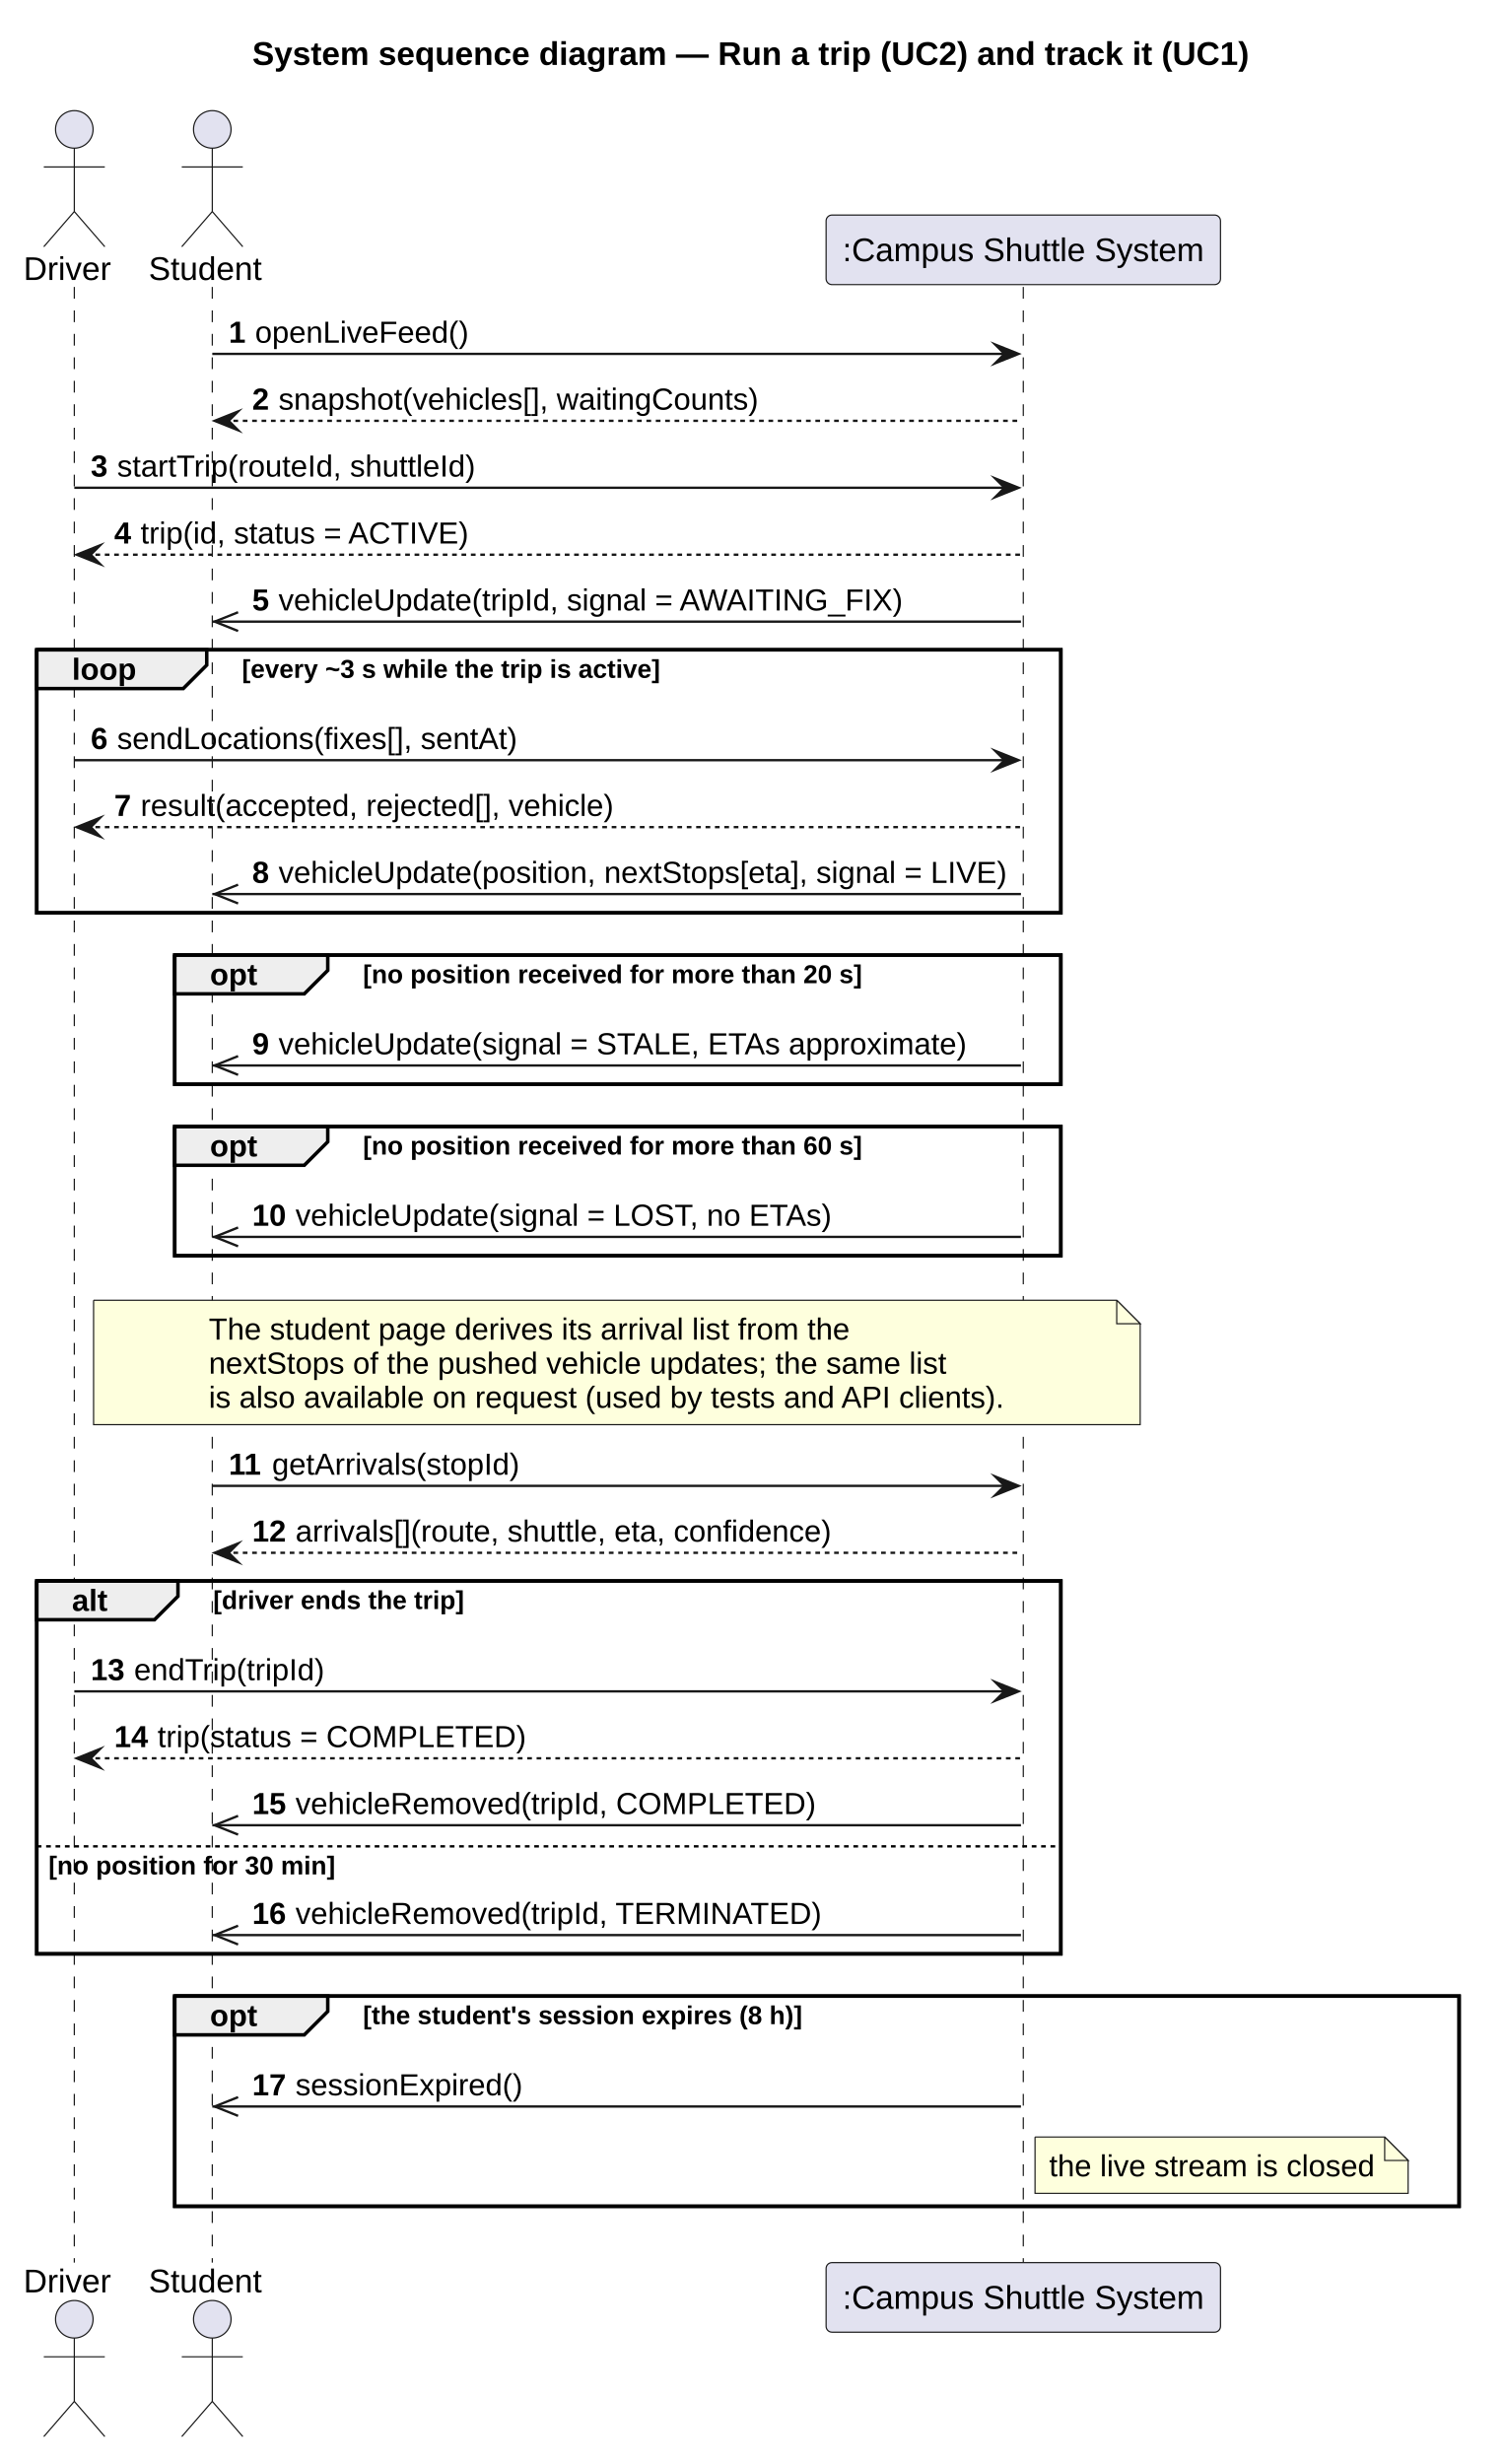
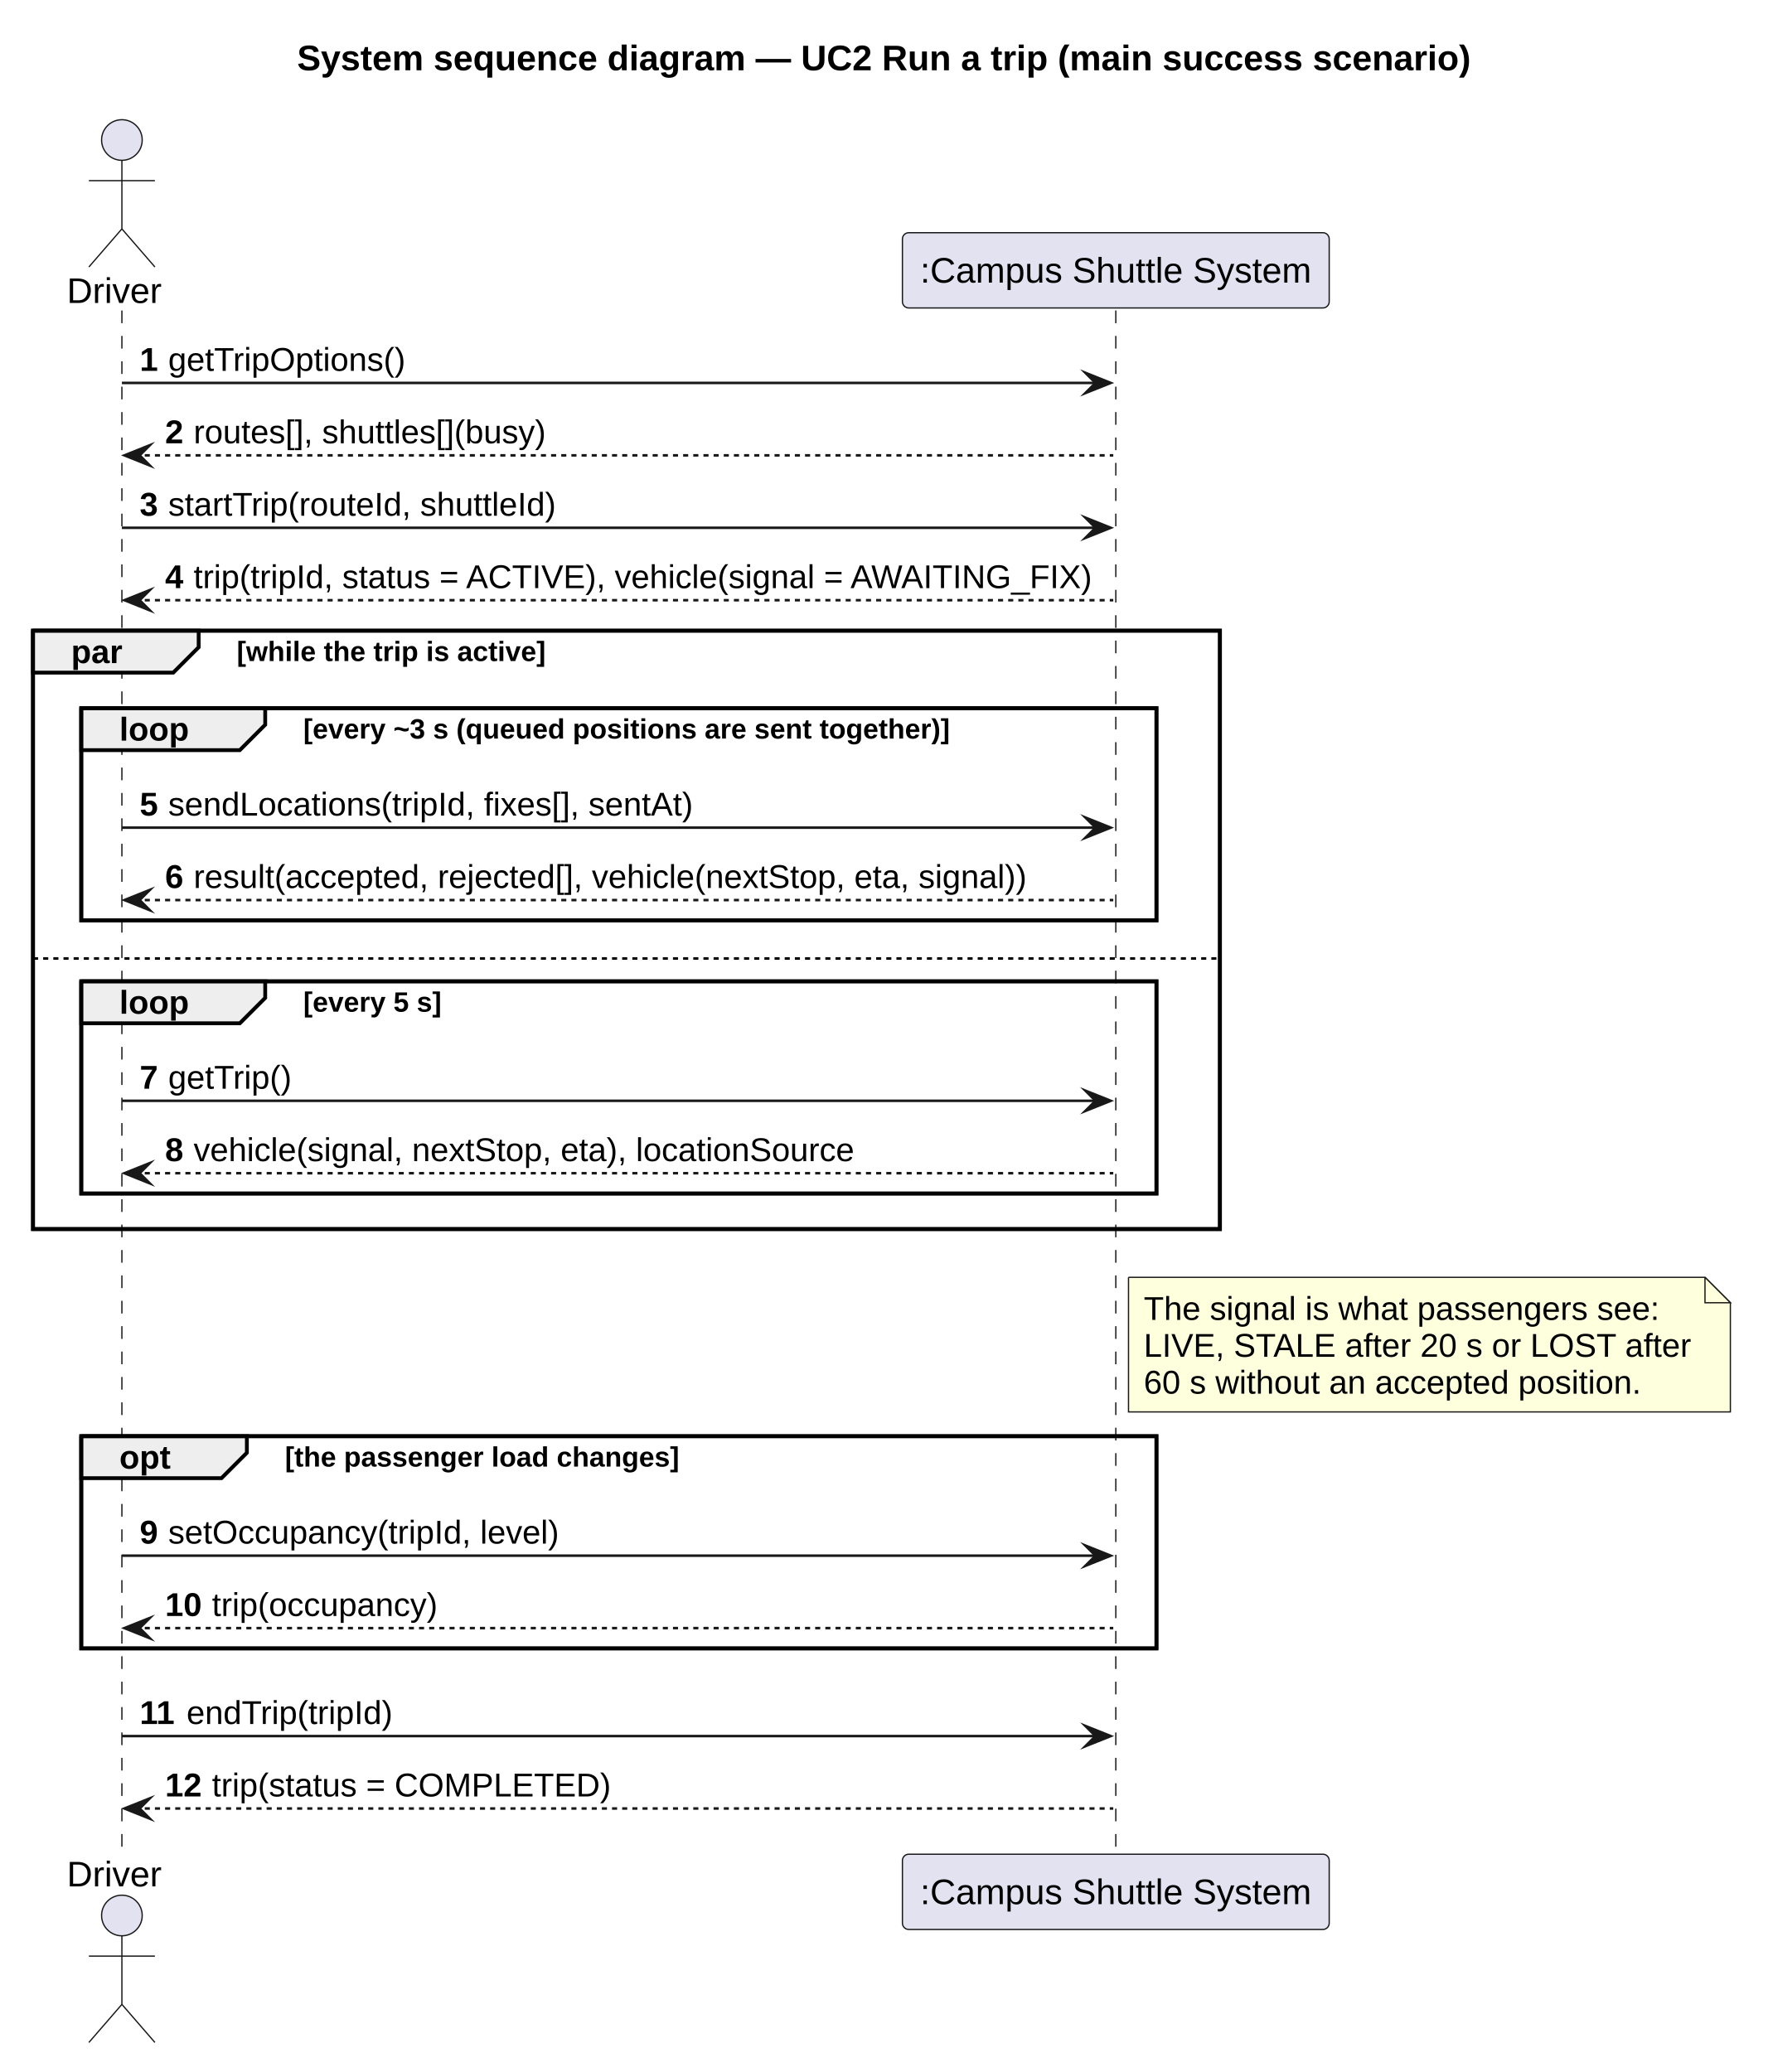
- <svg xmlns="http://www.w3.org/2000/svg" version="1.1" data-diagram-type="SEQUENCE" style="width:641px;height:1050px;background:#FFFFFF;" width="641px" height="1050px" viewBox="0 0 641 1050" zoomAndPan="magnify" preserveAspectRatio="none" contentStyleType="text/css">
+ <svg xmlns="http://www.w3.org/2000/svg" version="1.1" data-diagram-type="SEQUENCE" style="width:698px;height:816px;background:#FFFFFF;" width="698px" height="816px" viewBox="0 0 698 816" zoomAndPan="magnify" preserveAspectRatio="none" contentStyleType="text/css">
  <defs />
  <g font-family="sans-serif" lengthAdjust="spacing">
    <g class="title" data-source-line="4">
-       <text x="107.512" y="27.674" fill="#000" font-size="14" textLength="424.765" font-weight="700" font-family="Arial">System sequence diagram — Run a trip (UC2) and track it (UC1)</text>
+       <text x="116.99" y="27.674" fill="#000" font-size="14" textLength="462.164" font-weight="700" font-family="Arial">System sequence diagram — UC2 Run a trip (main success scenario)</text>
    </g>
-     <rect x="15.666" y="276.898" width="436.401" height="112.094" fill="none" style="stroke:#000;stroke-width:1.5;" />
-     <rect x="74.462" y="406.992" width="377.605" height="55.047" fill="none" style="stroke:#000;stroke-width:1.5;" />
-     <rect x="74.462" y="480.039" width="377.605" height="55.047" fill="none" style="stroke:#000;stroke-width:1.5;" />
-     <rect x="15.666" y="673.703" width="436.401" height="158.906" fill="none" style="stroke:#000;stroke-width:1.5;" />
-     <rect x="74.462" y="850.609" width="547.327" height="89.57" fill="none" style="stroke:#000;stroke-width:1.5;" />
+     <rect x="13" y="248.375" width="467.384" height="235.664" fill="none" style="stroke:#000;stroke-width:1.5;" />
+     <rect x="32" y="278.898" width="423.384" height="83.57" fill="none" style="stroke:#000;stroke-width:1.5;" />
+     <rect x="32" y="386.469" width="423.384" height="83.57" fill="none" style="stroke:#000;stroke-width:1.5;" />
+     <rect x="32" y="565.609" width="423.384" height="83.57" fill="none" style="stroke:#000;stroke-width:1.5;" />
    <g class="participant-lifeline" data-qualified-name="Driver" data-entity-uid="part1" id="part1-lifeline" data-source-line="7">
      <g>
-         <rect x="28.166" y="122.281" width="8" height="841.898" fill="#000" fill-opacity="0" />
-         <line x1="31.666" y1="122.281" x2="31.666" y2="964.18" style="stroke:#181818;stroke-width:0.5;stroke-dasharray:5,5;" />
+         <rect x="44.5" y="122.281" width="8" height="607.945" fill="#000" fill-opacity="0" />
+         <line x1="48" y1="122.281" x2="48" y2="730.227" style="stroke:#181818;stroke-width:0.5;stroke-dasharray:5,5;" />
      </g>
    </g>
-     <g class="participant-lifeline" data-qualified-name="Student" data-entity-uid="part2" id="part2-lifeline" data-source-line="8">
+     <g class="participant-lifeline" data-qualified-name="System" data-entity-uid="part2" id="part2-lifeline" data-source-line="8">
      <g>
-         <rect x="86.962" y="122.281" width="8" height="841.898" fill="#000" fill-opacity="0" />
-         <line x1="90.462" y1="122.281" x2="90.462" y2="964.18" style="stroke:#181818;stroke-width:0.5;stroke-dasharray:5,5;" />
-       </g>
-     </g>
-     <g class="participant-lifeline" data-qualified-name="System" data-entity-uid="part3" id="part3-lifeline" data-source-line="9">
-       <g>
-         <rect x="432.567" y="122.281" width="8" height="841.898" fill="#000" fill-opacity="0" />
-         <line x1="436.067" y1="122.281" x2="436.067" y2="964.18" style="stroke:#181818;stroke-width:0.5;stroke-dasharray:5,5;" />
+         <rect x="435.884" y="122.281" width="8" height="607.945" fill="#000" fill-opacity="0" />
+         <line x1="439.384" y1="122.281" x2="439.384" y2="730.227" style="stroke:#181818;stroke-width:0.5;stroke-dasharray:5,5;" />
      </g>
    </g>
    <g class="participant participant-head" data-qualified-name="Driver" data-entity-uid="part1" id="part1-head" data-source-line="7">
-       <text x="10" y="119.314" fill="#000" font-size="14" textLength="37.331" font-family="Arial">Driver</text>
-       <ellipse cx="31.666" cy="55.141" rx="8" ry="8" fill="#E2E2F0" style="stroke:#181818;stroke-width:0.5;" />
-       <path d="M31.666,63.141 L31.666,90.141 M18.666,71.141 L44.666,71.141 M31.666,90.141 L18.666,105.141 M31.666,90.141 L44.666,105.141" style="stroke:#181818;stroke-width:0.5;" fill="none" />
+       <text x="26.334" y="119.314" fill="#000" font-size="14" textLength="37.331" font-family="Arial">Driver</text>
+       <ellipse cx="48" cy="55.141" rx="8" ry="8" fill="#E2E2F0" style="stroke:#181818;stroke-width:0.5;" />
+       <path d="M48,63.141 L48,90.141 M35,71.141 L61,71.141 M48,90.141 L35,105.141 M48,90.141 L61,105.141" style="stroke:#181818;stroke-width:0.5;" fill="none" />
    </g>
-     <g class="participant participant-head" data-qualified-name="Student" data-entity-uid="part2" id="part2-head" data-source-line="8">
-       <text x="63.331" y="119.314" fill="#000" font-size="14" textLength="48.262" font-family="Arial">Student</text>
-       <ellipse cx="90.462" cy="55.141" rx="8" ry="8" fill="#E2E2F0" style="stroke:#181818;stroke-width:0.5;" />
-       <path d="M90.462,63.141 L90.462,90.141 M77.462,71.141 L103.462,71.141 M90.462,90.141 L77.462,105.141 M90.462,90.141 L103.462,105.141" style="stroke:#181818;stroke-width:0.5;" fill="none" />
-     </g>
-     <g class="participant participant-head" data-qualified-name="System" data-entity-uid="part3" id="part3-head" data-source-line="9">
-       <rect x="352.036" y="91.641" width="168.062" height="29.641" fill="#E2E2F0" style="stroke:#181818;stroke-width:0.5;" rx="2.5" ry="2.5" />
-       <text x="359.036" y="111.314" fill="#000" font-size="14" textLength="154.062" font-family="Arial">:Campus Shuttle System</text>
+     <g class="participant participant-head" data-qualified-name="System" data-entity-uid="part2" id="part2-head" data-source-line="8">
+       <rect x="355.354" y="91.641" width="168.062" height="29.641" fill="#E2E2F0" style="stroke:#181818;stroke-width:0.5;" rx="2.5" ry="2.5" />
+       <text x="362.354" y="111.314" fill="#000" font-size="14" textLength="154.062" font-family="Arial">:Campus Shuttle System</text>
    </g>
    <g class="participant participant-tail" data-qualified-name="Driver" data-entity-uid="part1" id="part1-tail" data-source-line="7">
-       <text x="10" y="976.854" fill="#000" font-size="14" textLength="37.331" font-family="Arial">Driver</text>
-       <ellipse cx="31.666" cy="988.32" rx="8" ry="8" fill="#E2E2F0" style="stroke:#181818;stroke-width:0.5;" />
-       <path d="M31.666,996.32 L31.666,1023.32 M18.666,1004.32 L44.666,1004.32 M31.666,1023.32 L18.666,1038.32 M31.666,1023.32 L44.666,1038.32" style="stroke:#181818;stroke-width:0.5;" fill="none" />
+       <text x="26.334" y="742.9" fill="#000" font-size="14" textLength="37.331" font-family="Arial">Driver</text>
+       <ellipse cx="48" cy="754.367" rx="8" ry="8" fill="#E2E2F0" style="stroke:#181818;stroke-width:0.5;" />
+       <path d="M48,762.367 L48,789.367 M35,770.367 L61,770.367 M48,789.367 L35,804.367 M48,789.367 L61,804.367" style="stroke:#181818;stroke-width:0.5;" fill="none" />
    </g>
-     <g class="participant participant-tail" data-qualified-name="Student" data-entity-uid="part2" id="part2-tail" data-source-line="8">
-       <text x="63.331" y="976.854" fill="#000" font-size="14" textLength="48.262" font-family="Arial">Student</text>
-       <ellipse cx="90.462" cy="988.32" rx="8" ry="8" fill="#E2E2F0" style="stroke:#181818;stroke-width:0.5;" />
-       <path d="M90.462,996.32 L90.462,1023.32 M77.462,1004.32 L103.462,1004.32 M90.462,1023.32 L77.462,1038.32 M90.462,1023.32 L103.462,1038.32" style="stroke:#181818;stroke-width:0.5;" fill="none" />
+     <g class="participant participant-tail" data-qualified-name="System" data-entity-uid="part2" id="part2-tail" data-source-line="8">
+       <rect x="355.354" y="730.227" width="168.062" height="29.641" fill="#E2E2F0" style="stroke:#181818;stroke-width:0.5;" rx="2.5" ry="2.5" />
+       <text x="362.354" y="749.9" fill="#000" font-size="14" textLength="154.062" font-family="Arial">:Campus Shuttle System</text>
    </g>
-     <g class="participant participant-tail" data-qualified-name="System" data-entity-uid="part3" id="part3-tail" data-source-line="9">
-       <rect x="352.036" y="964.18" width="168.062" height="29.641" fill="#E2E2F0" style="stroke:#181818;stroke-width:0.5;" rx="2.5" ry="2.5" />
-       <text x="359.036" y="983.854" fill="#000" font-size="14" textLength="154.062" font-family="Arial">:Campus Shuttle System</text>
+     <g class="message" data-entity-1="part1" data-entity-2="part2" id="msg1" data-source-line="10">
+       <polygon points="427.384,146.805,437.384,150.805,427.384,154.805,431.384,150.805" fill="#181818" style="stroke:#181818;stroke-width:1;stroke-linejoin:miter;stroke-miterlimit:10;" />
+       <line x1="48" y1="150.805" x2="433.384" y2="150.805" style="stroke:#181818;stroke-width:1;" />
+       <text x="55" y="146.05" fill="#000" font-size="13" font-weight="700" font-family="Arial">1</text>
+       <text x="66.23" y="146.05" fill="#000" font-size="13" textLength="93.92" font-family="Arial">getTripOptions()</text>
    </g>
-     <g class="message" data-entity-1="part2" data-entity-2="part3" id="msg1" data-source-line="11">
-       <polygon points="424.067,146.805,434.067,150.805,424.067,154.805,428.067,150.805" fill="#181818" style="stroke:#181818;stroke-width:1;stroke-linejoin:miter;stroke-miterlimit:10;" />
-       <line x1="90.462" y1="150.805" x2="430.067" y2="150.805" style="stroke:#181818;stroke-width:1;" />
-       <text x="97.462" y="146.05" fill="#000" font-size="13" font-weight="700" font-family="Arial">1</text>
-       <text x="108.692" y="146.05" fill="#000" font-size="13" textLength="91.057" font-family="Arial">openLiveFeed()</text>
+     <g class="message" data-entity-1="part2" data-entity-2="part1" id="msg2" data-source-line="11">
+       <polygon points="59,175.328,49,179.328,59,183.328,55,179.328" fill="#181818" style="stroke:#181818;stroke-width:1;stroke-linejoin:miter;stroke-miterlimit:10;" />
+       <line x1="53" y1="179.328" x2="438.384" y2="179.328" style="stroke:#181818;stroke-width:1;stroke-dasharray:2,2;" />
+       <text x="65" y="174.573" fill="#000" font-size="13" font-weight="700" font-family="Arial">2</text>
+       <text x="76.23" y="174.573" fill="#000" font-size="13" textLength="138.722" font-family="Arial">routes[], shuttles[](busy)</text>
    </g>
-     <g class="message" data-entity-1="part3" data-entity-2="part2" id="msg2" data-source-line="12">
-       <polygon points="101.462,175.328,91.462,179.328,101.462,183.328,97.462,179.328" fill="#181818" style="stroke:#181818;stroke-width:1;stroke-linejoin:miter;stroke-miterlimit:10;" />
-       <line x1="95.462" y1="179.328" x2="435.067" y2="179.328" style="stroke:#181818;stroke-width:1;stroke-dasharray:2,2;" />
-       <text x="107.462" y="174.573" fill="#000" font-size="13" font-weight="700" font-family="Arial">2</text>
-       <text x="118.692" y="174.573" fill="#000" font-size="13" textLength="204.49" font-family="Arial">snapshot(vehicles[], waitingCounts)</text>
+     <g class="message" data-entity-1="part1" data-entity-2="part2" id="msg3" data-source-line="12">
+       <polygon points="427.384,203.852,437.384,207.852,427.384,211.852,431.384,207.852" fill="#181818" style="stroke:#181818;stroke-width:1;stroke-linejoin:miter;stroke-miterlimit:10;" />
+       <line x1="48" y1="207.852" x2="433.384" y2="207.852" style="stroke:#181818;stroke-width:1;" />
+       <text x="55" y="203.097" fill="#000" font-size="13" font-weight="700" font-family="Arial">3</text>
+       <text x="66.23" y="203.097" fill="#000" font-size="13" textLength="153.169" font-family="Arial">startTrip(routeId, shuttleId)</text>
    </g>
-     <g class="message" data-entity-1="part1" data-entity-2="part3" id="msg3" data-source-line="13">
-       <polygon points="424.067,203.852,434.067,207.852,424.067,211.852,428.067,207.852" fill="#181818" style="stroke:#181818;stroke-width:1;stroke-linejoin:miter;stroke-miterlimit:10;" />
-       <line x1="31.666" y1="207.852" x2="430.067" y2="207.852" style="stroke:#181818;stroke-width:1;" />
-       <text x="38.666" y="203.097" fill="#000" font-size="13" font-weight="700" font-family="Arial">3</text>
-       <text x="49.896" y="203.097" fill="#000" font-size="13" textLength="153.169" font-family="Arial">startTrip(routeId, shuttleId)</text>
+     <g class="message" data-entity-1="part2" data-entity-2="part1" id="msg4" data-source-line="13">
+       <polygon points="59,232.375,49,236.375,59,240.375,55,236.375" fill="#181818" style="stroke:#181818;stroke-width:1;stroke-linejoin:miter;stroke-miterlimit:10;" />
+       <line x1="53" y1="236.375" x2="438.384" y2="236.375" style="stroke:#181818;stroke-width:1;stroke-dasharray:2,2;" />
+       <text x="65" y="231.62" fill="#000" font-size="13" font-weight="700" font-family="Arial">4</text>
+       <text x="76.23" y="231.62" fill="#000" font-size="13" textLength="356.154" font-family="Arial">trip(tripId, status = ACTIVE), vehicle(signal = AWAITING_FIX)</text>
    </g>
-     <g class="message" data-entity-1="part3" data-entity-2="part1" id="msg4" data-source-line="14">
-       <polygon points="42.666,232.375,32.666,236.375,42.666,240.375,38.666,236.375" fill="#181818" style="stroke:#181818;stroke-width:1;stroke-linejoin:miter;stroke-miterlimit:10;" />
-       <line x1="36.666" y1="236.375" x2="435.067" y2="236.375" style="stroke:#181818;stroke-width:1;stroke-dasharray:2,2;" />
-       <text x="48.666" y="231.62" fill="#000" font-size="13" font-weight="700" font-family="Arial">4</text>
-       <text x="59.896" y="231.62" fill="#000" font-size="13" textLength="140.512" font-family="Arial">trip(id, status = ACTIVE)</text>
+     <path d="M13,248.375 L78.23,248.375 L78.23,254.898 L68.23,264.898 L13,264.898 L13,248.375" style="stroke:#000;stroke-width:1.5;" fill="#EEE" />
+     <rect x="13" y="248.375" width="467.384" height="235.664" fill="none" style="stroke:#000;stroke-width:1.5;" />
+     <text x="28" y="261.144" fill="#000" font-size="13" textLength="20.23" font-weight="700" font-family="Arial">par</text>
+     <text x="93.23" y="260.333" fill="#000" font-size="11" textLength="121.639" font-weight="700" font-family="Arial">[while the trip is active]</text>
+     <path d="M32,278.898 L104.435,278.898 L104.435,285.422 L94.435,295.422 L32,295.422 L32,278.898" style="stroke:#000;stroke-width:1.5;" fill="#EEE" />
+     <rect x="32" y="278.898" width="423.384" height="83.57" fill="none" style="stroke:#000;stroke-width:1.5;" />
+     <text x="47" y="291.667" fill="#000" font-size="13" textLength="27.435" font-weight="700" font-family="Arial">loop</text>
+     <text x="119.435" y="290.856" fill="#000" font-size="11" textLength="254.59" font-weight="700" font-family="Arial">[every ~3 s (queued positions are sent together)]</text>
+     <g class="message" data-entity-1="part1" data-entity-2="part2" id="msg5" data-source-line="17">
+       <polygon points="427.384,321.945,437.384,325.945,427.384,329.945,431.384,325.945" fill="#181818" style="stroke:#181818;stroke-width:1;stroke-linejoin:miter;stroke-miterlimit:10;" />
+       <line x1="48" y1="325.945" x2="433.384" y2="325.945" style="stroke:#181818;stroke-width:1;" />
+       <text x="55" y="321.19" fill="#000" font-size="13" font-weight="700" font-family="Arial">5</text>
+       <text x="66.23" y="321.19" fill="#000" font-size="13" textLength="206.654" font-family="Arial">sendLocations(tripId, fixes[], sentAt)</text>
    </g>
-     <g class="message" data-entity-1="part3" data-entity-2="part2" id="msg5" data-source-line="15">
-       <line x1="91.462" y1="264.898" x2="101.462" y2="260.898" style="stroke:#181818;stroke-width:1;" />
-       <line x1="91.462" y1="264.898" x2="101.462" y2="268.898" style="stroke:#181818;stroke-width:1;" />
-       <line x1="90.462" y1="264.898" x2="435.067" y2="264.898" style="stroke:#181818;stroke-width:1;" />
-       <text x="107.462" y="260.144" fill="#000" font-size="13" font-weight="700" font-family="Arial">5</text>
-       <text x="118.692" y="260.144" fill="#000" font-size="13" textLength="267.681" font-family="Arial">vehicleUpdate(tripId, signal = AWAITING_FIX)</text>
+     <g class="message" data-entity-1="part2" data-entity-2="part1" id="msg6" data-source-line="18">
+       <polygon points="59,350.469,49,354.469,59,358.469,55,354.469" fill="#181818" style="stroke:#181818;stroke-width:1;stroke-linejoin:miter;stroke-miterlimit:10;" />
+       <line x1="53" y1="354.469" x2="438.384" y2="354.469" style="stroke:#181818;stroke-width:1;stroke-dasharray:2,2;" />
+       <text x="65" y="349.714" fill="#000" font-size="13" font-weight="700" font-family="Arial">6</text>
+       <text x="76.23" y="349.714" fill="#000" font-size="13" textLength="328.053" font-family="Arial">result(accepted, rejected[], vehicle(nextStop, eta, signal))</text>
    </g>
-     <path d="M15.666,276.898 L88.1,276.898 L88.1,283.422 L78.1,293.422 L15.666,293.422 L15.666,276.898" style="stroke:#000;stroke-width:1.5;" fill="#EEE" />
-     <rect x="15.666" y="276.898" width="436.401" height="112.094" fill="none" style="stroke:#000;stroke-width:1.5;" />
-     <text x="30.666" y="289.667" fill="#000" font-size="13" textLength="27.435" font-weight="700" font-family="Arial">loop</text>
-     <text x="103.1" y="288.856" fill="#000" font-size="11" textLength="178.218" font-weight="700" font-family="Arial">[every ~3 s while the trip is active]</text>
-     <g class="message" data-entity-1="part1" data-entity-2="part3" id="msg6" data-source-line="18">
-       <polygon points="424.067,319.945,434.067,323.945,424.067,327.945,428.067,323.945" fill="#181818" style="stroke:#181818;stroke-width:1;stroke-linejoin:miter;stroke-miterlimit:10;" />
-       <line x1="31.666" y1="323.945" x2="430.067" y2="323.945" style="stroke:#181818;stroke-width:1;" />
-       <text x="38.666" y="319.19" fill="#000" font-size="13" font-weight="700" font-family="Arial">6</text>
-       <text x="49.896" y="319.19" fill="#000" font-size="13" textLength="170.53" font-family="Arial">sendLocations(fixes[], sentAt)</text>
+     <line x1="13" y1="377.469" x2="480.384" y2="377.469" style="stroke:#000;stroke-width:1;stroke-dasharray:2,2;" />
+     <path d="M32,386.469 L104.435,386.469 L104.435,392.992 L94.435,402.992 L32,402.992 L32,386.469" style="stroke:#000;stroke-width:1.5;" fill="#EEE" />
+     <rect x="32" y="386.469" width="423.384" height="83.57" fill="none" style="stroke:#000;stroke-width:1.5;" />
+     <text x="47" y="399.237" fill="#000" font-size="13" textLength="27.435" font-weight="700" font-family="Arial">loop</text>
+     <text x="119.435" y="398.427" fill="#000" font-size="11" textLength="54.425" font-weight="700" font-family="Arial">[every 5 s]</text>
+     <g class="message" data-entity-1="part1" data-entity-2="part2" id="msg7" data-source-line="22">
+       <polygon points="427.384,429.516,437.384,433.516,427.384,437.516,431.384,433.516" fill="#181818" style="stroke:#181818;stroke-width:1;stroke-linejoin:miter;stroke-miterlimit:10;" />
+       <line x1="48" y1="433.516" x2="433.384" y2="433.516" style="stroke:#181818;stroke-width:1;" />
+       <text x="55" y="428.761" fill="#000" font-size="13" font-weight="700" font-family="Arial">7</text>
+       <text x="66.23" y="428.761" fill="#000" font-size="13" textLength="49.118" font-family="Arial">getTrip()</text>
    </g>
-     <g class="message" data-entity-1="part3" data-entity-2="part1" id="msg7" data-source-line="19">
-       <polygon points="42.666,348.469,32.666,352.469,42.666,356.469,38.666,352.469" fill="#181818" style="stroke:#181818;stroke-width:1;stroke-linejoin:miter;stroke-miterlimit:10;" />
-       <line x1="36.666" y1="352.469" x2="435.067" y2="352.469" style="stroke:#181818;stroke-width:1;stroke-dasharray:2,2;" />
-       <text x="48.666" y="347.714" fill="#000" font-size="13" font-weight="700" font-family="Arial">7</text>
-       <text x="59.896" y="347.714" fill="#000" font-size="13" textLength="201.595" font-family="Arial">result(accepted, rejected[], vehicle)</text>
+     <g class="message" data-entity-1="part2" data-entity-2="part1" id="msg8" data-source-line="23">
+       <polygon points="59,458.039,49,462.039,59,466.039,55,462.039" fill="#181818" style="stroke:#181818;stroke-width:1;stroke-linejoin:miter;stroke-miterlimit:10;" />
+       <line x1="53" y1="462.039" x2="438.384" y2="462.039" style="stroke:#181818;stroke-width:1;stroke-dasharray:2,2;" />
+       <text x="65" y="457.284" fill="#000" font-size="13" font-weight="700" font-family="Arial">8</text>
+       <text x="76.23" y="457.284" fill="#000" font-size="13" textLength="260.146" font-family="Arial">vehicle(signal, nextStop, eta), locationSource</text>
    </g>
-     <g class="message" data-entity-1="part3" data-entity-2="part2" id="msg8" data-source-line="20">
-       <line x1="91.462" y1="380.992" x2="101.462" y2="376.992" style="stroke:#181818;stroke-width:1;" />
-       <line x1="91.462" y1="380.992" x2="101.462" y2="384.992" style="stroke:#181818;stroke-width:1;" />
-       <line x1="90.462" y1="380.992" x2="435.067" y2="380.992" style="stroke:#181818;stroke-width:1;" />
-       <text x="107.462" y="376.237" fill="#000" font-size="13" font-weight="700" font-family="Arial">8</text>
-       <text x="118.692" y="376.237" fill="#000" font-size="13" textLength="310.375" font-family="Arial">vehicleUpdate(position, nextStops[eta], signal = LIVE)</text>
+     <path d="M444.384,503.039 L444.384,556.039 L681.384,556.039 L681.384,513.039 L671.384,503.039 L444.384,503.039" style="stroke:#181818;stroke-width:0.5;" fill="#FEFFDD" />
+     <path d="M671.384,503.039 L671.384,513.039 L681.384,513.039 L671.384,503.039" style="stroke:#181818;stroke-width:0.5;" fill="#FEFFDD" />
+     <text x="450.384" y="519.808" fill="#000" font-size="13" textLength="203.055" font-family="Arial">The signal is what passengers see:</text>
+     <text x="450.384" y="534.331" fill="#000" font-size="13" textLength="216.76" font-family="Arial">LIVE, STALE after 20 s or LOST after</text>
+     <text x="450.384" y="548.854" fill="#000" font-size="13" textLength="195.851" font-family="Arial">60 s without an accepted position.</text>
+     <path d="M32,565.609 L97.211,565.609 L97.211,572.133 L87.211,582.133 L32,582.133 L32,565.609" style="stroke:#000;stroke-width:1.5;" fill="#EEE" />
+     <rect x="32" y="565.609" width="423.384" height="83.57" fill="none" style="stroke:#000;stroke-width:1.5;" />
+     <text x="47" y="578.378" fill="#000" font-size="13" textLength="20.211" font-weight="700" font-family="Arial">opt</text>
+     <text x="112.211" y="577.567" fill="#000" font-size="11" textLength="155.262" font-weight="700" font-family="Arial">[the passenger load changes]</text>
+     <g class="message" data-entity-1="part1" data-entity-2="part2" id="msg9" data-source-line="34">
+       <polygon points="427.384,608.656,437.384,612.656,427.384,616.656,431.384,612.656" fill="#181818" style="stroke:#181818;stroke-width:1;stroke-linejoin:miter;stroke-miterlimit:10;" />
+       <line x1="48" y1="612.656" x2="433.384" y2="612.656" style="stroke:#181818;stroke-width:1;" />
+       <text x="55" y="607.901" fill="#000" font-size="13" font-weight="700" font-family="Arial">9</text>
+       <text x="66.23" y="607.901" fill="#000" font-size="13" textLength="153.893" font-family="Arial">setOccupancy(tripId, level)</text>
    </g>
-     <path d="M74.462,406.992 L139.673,406.992 L139.673,413.516 L129.673,423.516 L74.462,423.516 L74.462,406.992" style="stroke:#000;stroke-width:1.5;" fill="#EEE" />
-     <rect x="74.462" y="406.992" width="377.605" height="55.047" fill="none" style="stroke:#000;stroke-width:1.5;" />
-     <text x="89.462" y="419.761" fill="#000" font-size="13" textLength="20.211" font-weight="700" font-family="Arial">opt</text>
-     <text x="154.673" y="418.95" fill="#000" font-size="11" textLength="212.706" font-weight="700" font-family="Arial">[no position received for more than 20 s]</text>
-     <g class="message" data-entity-1="part3" data-entity-2="part2" id="msg9" data-source-line="24">
-       <line x1="91.462" y1="454.039" x2="101.462" y2="450.039" style="stroke:#181818;stroke-width:1;" />
-       <line x1="91.462" y1="454.039" x2="101.462" y2="458.039" style="stroke:#181818;stroke-width:1;" />
-       <line x1="90.462" y1="454.039" x2="435.067" y2="454.039" style="stroke:#181818;stroke-width:1;" />
-       <text x="107.462" y="449.284" fill="#000" font-size="13" font-weight="700" font-family="Arial">9</text>
-       <text x="118.692" y="449.284" fill="#000" font-size="13" textLength="295.166" font-family="Arial">vehicleUpdate(signal = STALE, ETAs approximate)</text>
+     <g class="message" data-entity-1="part2" data-entity-2="part1" id="msg10" data-source-line="35">
+       <polygon points="59,637.18,49,641.18,59,645.18,55,641.18" fill="#181818" style="stroke:#181818;stroke-width:1;stroke-linejoin:miter;stroke-miterlimit:10;" />
+       <line x1="53" y1="641.18" x2="438.384" y2="641.18" style="stroke:#181818;stroke-width:1;stroke-dasharray:2,2;" />
+       <text x="65" y="636.425" fill="#000" font-size="13" textLength="14.46" font-weight="700" font-family="Arial">10</text>
+       <text x="83.46" y="636.425" fill="#000" font-size="13" textLength="88.867" font-family="Arial">trip(occupancy)</text>
    </g>
-     <path d="M74.462,480.039 L139.673,480.039 L139.673,486.563 L129.673,496.563 L74.462,496.563 L74.462,480.039" style="stroke:#000;stroke-width:1.5;" fill="#EEE" />
-     <rect x="74.462" y="480.039" width="377.605" height="55.047" fill="none" style="stroke:#000;stroke-width:1.5;" />
-     <text x="89.462" y="492.808" fill="#000" font-size="13" textLength="20.211" font-weight="700" font-family="Arial">opt</text>
-     <text x="154.673" y="491.997" fill="#000" font-size="11" textLength="212.706" font-weight="700" font-family="Arial">[no position received for more than 60 s]</text>
-     <g class="message" data-entity-1="part3" data-entity-2="part2" id="msg10" data-source-line="27">
-       <line x1="91.462" y1="527.086" x2="101.462" y2="523.086" style="stroke:#181818;stroke-width:1;" />
-       <line x1="91.462" y1="527.086" x2="101.462" y2="531.086" style="stroke:#181818;stroke-width:1;" />
-       <line x1="90.462" y1="527.086" x2="435.067" y2="527.086" style="stroke:#181818;stroke-width:1;" />
-       <text x="107.462" y="522.331" fill="#000" font-size="13" textLength="14.46" font-weight="700" font-family="Arial">10</text>
-       <text x="125.922" y="522.331" fill="#000" font-size="13" textLength="230.858" font-family="Arial">vehicleUpdate(signal = LOST, no ETAs)</text>
+     <g class="message" data-entity-1="part1" data-entity-2="part2" id="msg11" data-source-line="38">
+       <polygon points="427.384,679.703,437.384,683.703,427.384,687.703,431.384,683.703" fill="#181818" style="stroke:#181818;stroke-width:1;stroke-linejoin:miter;stroke-miterlimit:10;" />
+       <line x1="48" y1="683.703" x2="433.384" y2="683.703" style="stroke:#181818;stroke-width:1;" />
+       <text x="55" y="678.948" fill="#000" font-size="13" textLength="14.46" font-weight="700" font-family="Arial">11</text>
+       <text x="73.46" y="678.948" fill="#000" font-size="13" textLength="81.637" font-family="Arial">endTrip(tripId)</text>
    </g>
-     <path d="M39.881,554.086 L39.881,607.086 L485.881,607.086 L485.881,564.086 L475.881,554.086 L39.881,554.086" style="stroke:#181818;stroke-width:0.5;" fill="#FEFFDD" />
-     <path d="M475.881,554.086 L475.881,564.086 L485.881,564.086 L475.881,554.086" style="stroke:#181818;stroke-width:0.5;" fill="#FEFFDD" />
-     <text x="88.952" y="570.854" fill="#000" font-size="13" textLength="273.121" font-family="Arial">The student page derives its arrival list from the</text>
-     <text x="88.952" y="585.378" fill="#000" font-size="13" textLength="314.361" font-family="Arial">nextStops of the pushed vehicle updates; the same list</text>
-     <text x="88.952" y="599.901" fill="#000" font-size="13" textLength="339.625" font-family="Arial">is also available on request (used by tests and API clients).</text>
-     <g class="message" data-entity-1="part2" data-entity-2="part3" id="msg11" data-source-line="35">
-       <polygon points="424.067,629.18,434.067,633.18,424.067,637.18,428.067,633.18" fill="#181818" style="stroke:#181818;stroke-width:1;stroke-linejoin:miter;stroke-miterlimit:10;" />
-       <line x1="90.462" y1="633.18" x2="430.067" y2="633.18" style="stroke:#181818;stroke-width:1;" />
-       <text x="97.462" y="628.425" fill="#000" font-size="13" textLength="14.46" font-weight="700" font-family="Arial">11</text>
-       <text x="115.922" y="628.425" fill="#000" font-size="13" textLength="105.479" font-family="Arial">getArrivals(stopId)</text>
+     <g class="message" data-entity-1="part2" data-entity-2="part1" id="msg12" data-source-line="39">
+       <polygon points="59,708.227,49,712.227,59,716.227,55,712.227" fill="#181818" style="stroke:#181818;stroke-width:1;stroke-linejoin:miter;stroke-miterlimit:10;" />
+       <line x1="53" y1="712.227" x2="438.384" y2="712.227" style="stroke:#181818;stroke-width:1;stroke-dasharray:2,2;" />
+       <text x="65" y="707.472" fill="#000" font-size="13" textLength="14.46" font-weight="700" font-family="Arial">12</text>
+       <text x="83.46" y="707.472" fill="#000" font-size="13" textLength="157.117" font-family="Arial">trip(status = COMPLETED)</text>
    </g>
-     <g class="message" data-entity-1="part3" data-entity-2="part2" id="msg12" data-source-line="36">
-       <polygon points="101.462,657.703,91.462,661.703,101.462,665.703,97.462,661.703" fill="#181818" style="stroke:#181818;stroke-width:1;stroke-linejoin:miter;stroke-miterlimit:10;" />
-       <line x1="95.462" y1="661.703" x2="435.067" y2="661.703" style="stroke:#181818;stroke-width:1;stroke-dasharray:2,2;" />
-       <text x="107.462" y="656.948" fill="#000" font-size="13" textLength="14.46" font-weight="700" font-family="Arial">12</text>
-       <text x="125.922" y="656.948" fill="#000" font-size="13" textLength="228.332" font-family="Arial">arrivals[](route, shuttle, eta, confidence)</text>
-     </g>
-     <path d="M15.666,673.703 L75.836,673.703 L75.836,680.227 L65.836,690.227 L15.666,690.227 L15.666,673.703" style="stroke:#000;stroke-width:1.5;" fill="#EEE" />
-     <rect x="15.666" y="673.703" width="436.401" height="158.906" fill="none" style="stroke:#000;stroke-width:1.5;" />
-     <text x="30.666" y="686.472" fill="#000" font-size="13" textLength="15.171" font-weight="700" font-family="Arial">alt</text>
-     <text x="90.836" y="685.661" fill="#000" font-size="11" textLength="106.96" font-weight="700" font-family="Arial">[driver ends the trip]</text>
-     <g class="message" data-entity-1="part1" data-entity-2="part3" id="msg13" data-source-line="39">
-       <polygon points="424.067,716.75,434.067,720.75,424.067,724.75,428.067,720.75" fill="#181818" style="stroke:#181818;stroke-width:1;stroke-linejoin:miter;stroke-miterlimit:10;" />
-       <line x1="31.666" y1="720.75" x2="430.067" y2="720.75" style="stroke:#181818;stroke-width:1;" />
-       <text x="38.666" y="715.995" fill="#000" font-size="13" textLength="14.46" font-weight="700" font-family="Arial">13</text>
-       <text x="57.125" y="715.995" fill="#000" font-size="13" textLength="81.637" font-family="Arial">endTrip(tripId)</text>
-     </g>
-     <g class="message" data-entity-1="part3" data-entity-2="part1" id="msg14" data-source-line="40">
-       <polygon points="42.666,745.273,32.666,749.273,42.666,753.273,38.666,749.273" fill="#181818" style="stroke:#181818;stroke-width:1;stroke-linejoin:miter;stroke-miterlimit:10;" />
-       <line x1="36.666" y1="749.273" x2="435.067" y2="749.273" style="stroke:#181818;stroke-width:1;stroke-dasharray:2,2;" />
-       <text x="48.666" y="744.519" fill="#000" font-size="13" textLength="14.46" font-weight="700" font-family="Arial">14</text>
-       <text x="67.125" y="744.519" fill="#000" font-size="13" textLength="157.117" font-family="Arial">trip(status = COMPLETED)</text>
-     </g>
-     <g class="message" data-entity-1="part3" data-entity-2="part2" id="msg15" data-source-line="41">
-       <line x1="91.462" y1="777.797" x2="101.462" y2="773.797" style="stroke:#181818;stroke-width:1;" />
-       <line x1="91.462" y1="777.797" x2="101.462" y2="781.797" style="stroke:#181818;stroke-width:1;" />
-       <line x1="90.462" y1="777.797" x2="435.067" y2="777.797" style="stroke:#181818;stroke-width:1;" />
-       <text x="107.462" y="773.042" fill="#000" font-size="13" textLength="14.46" font-weight="700" font-family="Arial">15</text>
-       <text x="125.922" y="773.042" fill="#000" font-size="13" textLength="221.787" font-family="Arial">vehicleRemoved(tripId, COMPLETED)</text>
-     </g>
-     <line x1="15.666" y1="786.797" x2="452.067" y2="786.797" style="stroke:#000;stroke-width:1;stroke-dasharray:2,2;" />
-     <text x="20.666" y="798.755" fill="#000" font-size="11" textLength="122.214" font-weight="700" font-family="Arial">[no position for 30 min]</text>
-     <g class="message" data-entity-1="part3" data-entity-2="part2" id="msg16" data-source-line="43">
-       <line x1="91.462" y1="824.609" x2="101.462" y2="820.609" style="stroke:#181818;stroke-width:1;" />
-       <line x1="91.462" y1="824.609" x2="101.462" y2="828.609" style="stroke:#181818;stroke-width:1;" />
-       <line x1="90.462" y1="824.609" x2="435.067" y2="824.609" style="stroke:#181818;stroke-width:1;" />
-       <text x="107.462" y="819.854" fill="#000" font-size="13" textLength="14.46" font-weight="700" font-family="Arial">16</text>
-       <text x="125.922" y="819.854" fill="#000" font-size="13" textLength="225.386" font-family="Arial">vehicleRemoved(tripId, TERMINATED)</text>
-     </g>
-     <path d="M74.462,850.609 L139.673,850.609 L139.673,857.133 L129.673,867.133 L74.462,867.133 L74.462,850.609" style="stroke:#000;stroke-width:1.5;" fill="#EEE" />
-     <rect x="74.462" y="850.609" width="547.327" height="89.57" fill="none" style="stroke:#000;stroke-width:1.5;" />
-     <text x="89.462" y="863.378" fill="#000" font-size="13" textLength="20.211" font-weight="700" font-family="Arial">opt</text>
-     <text x="154.673" y="862.567" fill="#000" font-size="11" textLength="187.215" font-weight="700" font-family="Arial">[the student's session expires (8 h)]</text>
-     <g class="message" data-entity-1="part3" data-entity-2="part2" id="msg17" data-source-line="46">
-       <line x1="91.462" y1="897.656" x2="101.462" y2="893.656" style="stroke:#181818;stroke-width:1;" />
-       <line x1="91.462" y1="897.656" x2="101.462" y2="901.656" style="stroke:#181818;stroke-width:1;" />
-       <line x1="90.462" y1="897.656" x2="435.067" y2="897.656" style="stroke:#181818;stroke-width:1;" />
-       <text x="107.462" y="892.901" fill="#000" font-size="13" textLength="14.46" font-weight="700" font-family="Arial">17</text>
-       <text x="125.922" y="892.901" fill="#000" font-size="13" textLength="96.814" font-family="Arial">sessionExpired()</text>
-     </g>
-     <path d="M441.067,910.656 L441.067,934.656 L600.067,934.656 L600.067,920.656 L590.067,910.656 L441.067,910.656" style="stroke:#181818;stroke-width:0.5;" fill="#FEFFDD" />
-     <path d="M590.067,910.656 L590.067,920.656 L600.067,920.656 L590.067,910.656" style="stroke:#181818;stroke-width:0.5;" fill="#FEFFDD" />
-     <text x="447.067" y="927.425" fill="#000" font-size="13" textLength="138.722" font-family="Arial">the live stream is closed</text>
  </g>
</svg>
